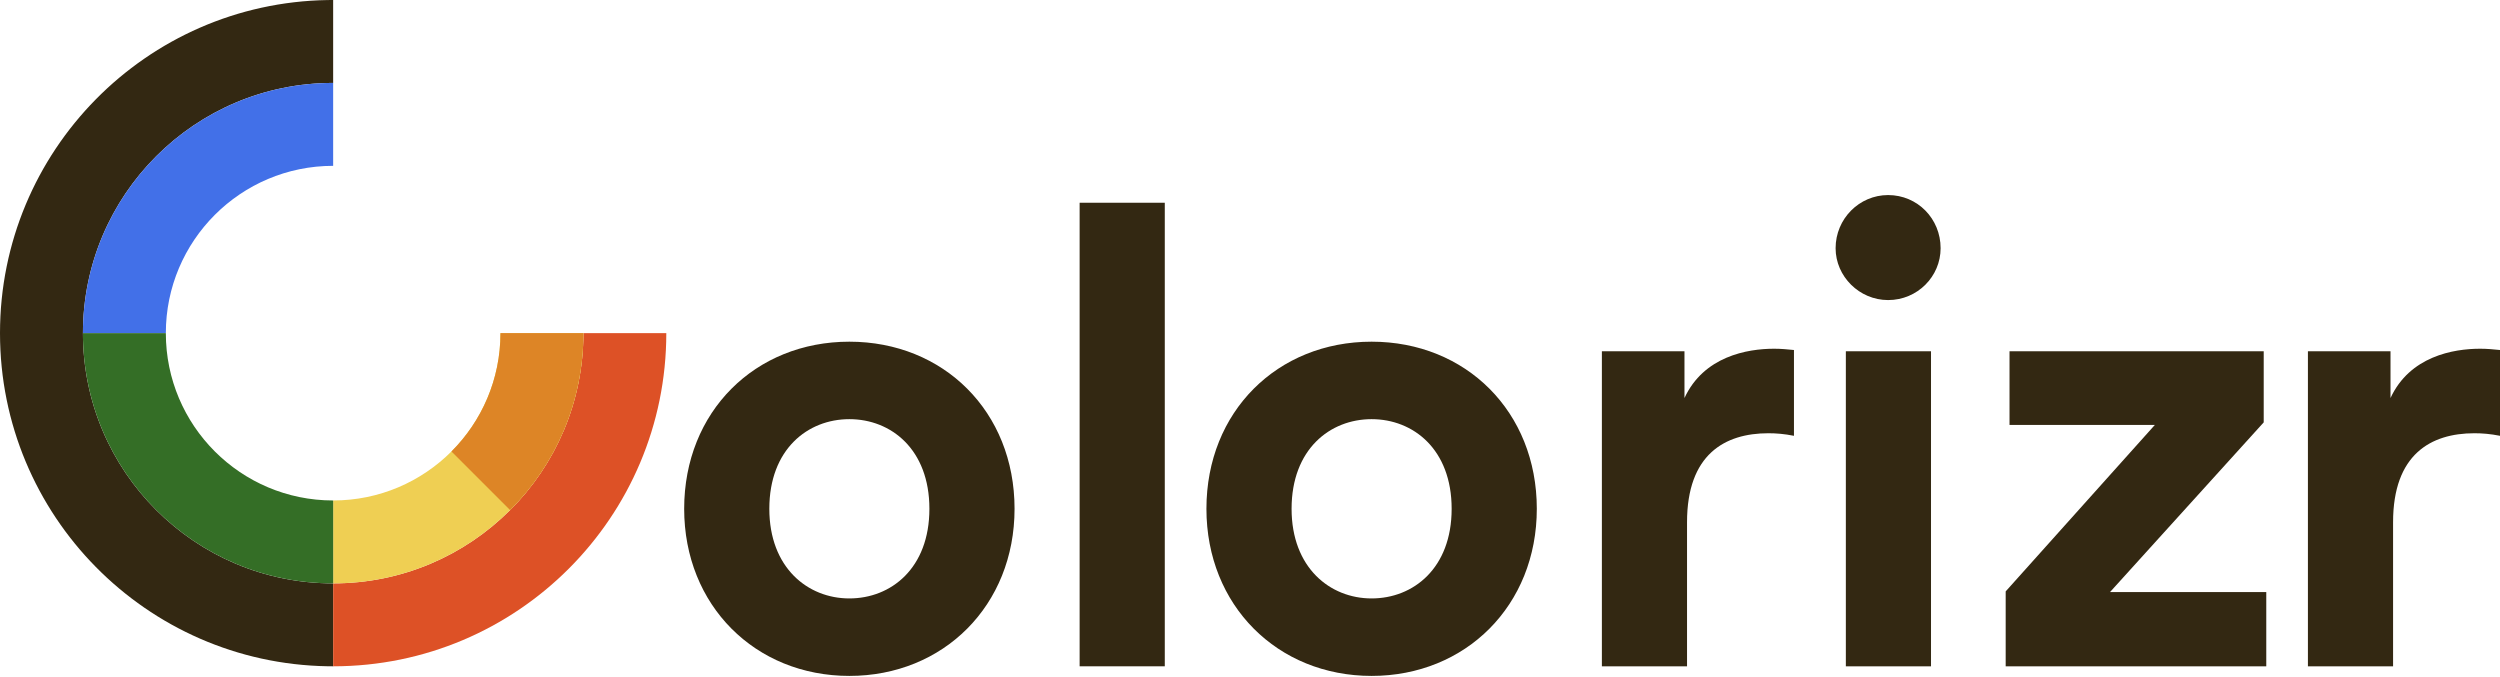
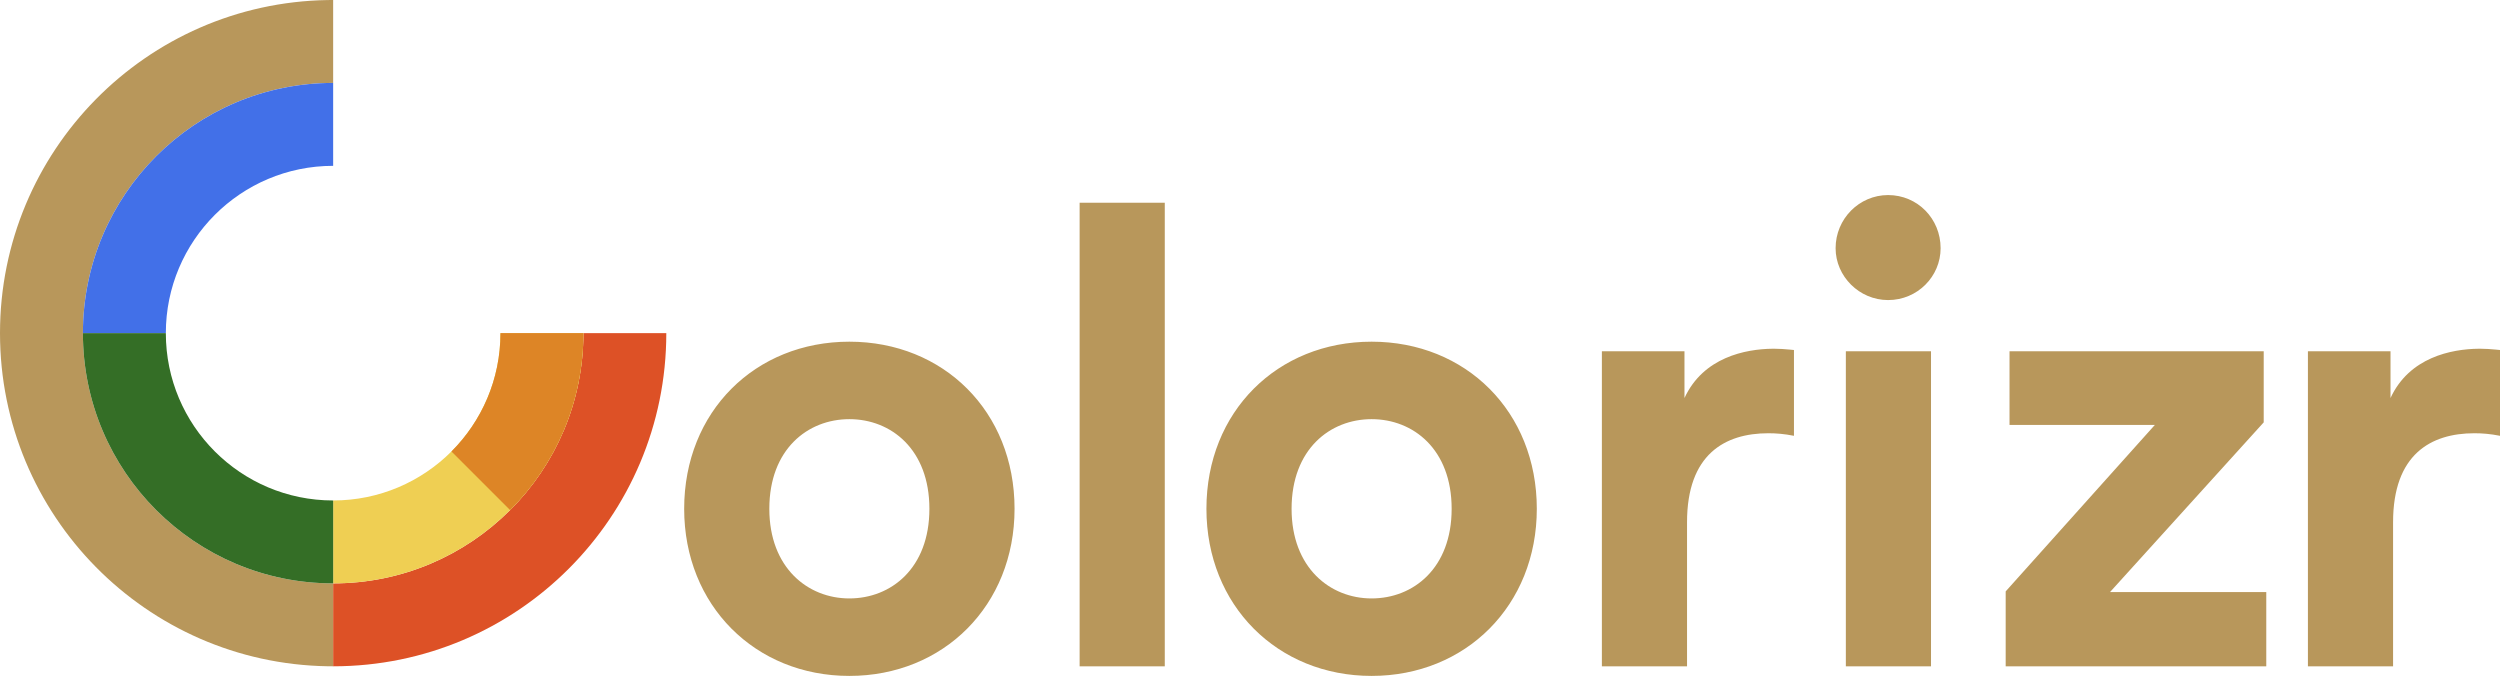
<svg xmlns="http://www.w3.org/2000/svg" width="1024px" height="277px" viewBox="0 0 1024 277" version="1.1">
-   <g>
-     <path d="M136.459,0 L136.459,33.963 C79.852,33.963 33.963,79.852 33.963,136.459 C33.963,193.066 79.852,238.956 136.459,238.956 L136.459,272.918 L134.203,272.901 C59.879,271.696 0,211.07 0,136.459 C0,61.849 59.879,1.223 134.203,0.018 L136.459,0 Z" fill="#332812" />
-     <path d="M272.919,136.459 C272.919,211.824 211.824,272.919 136.459,272.919 L136.459,238.956 C193.066,238.956 238.956,193.066 238.956,136.459 L272.919,136.459 Z" fill="#DD5126" />
-     <path d="M136.459,33.963 L136.459,67.926 C98.61,67.926 67.926,98.61 67.926,136.459 L33.963,136.459 C33.963,79.852 79.852,33.963 136.459,33.963 Z" fill="#4270E8" />
-     <path d="M238.956,136.459 C238.956,193.066 193.066,238.956 136.459,238.956 L136.459,204.992 C174.309,204.992 204.992,174.309 204.992,136.459 L238.956,136.459 Z" fill="#EFCF53" />
-     <path d="M67.926,136.459 C67.926,174.309 98.61,204.992 136.459,204.992 L136.459,238.956 C79.852,238.956 33.963,193.066 33.963,136.459 L67.926,136.459 Z" fill="#346E26" />
-     <path d="M238.956,136.459 C238.956,164.763 227.483,190.387 208.935,208.935 L184.92,184.92 C197.322,172.518 204.992,155.384 204.992,136.459 L238.956,136.459 Z" fill="#DD8526" />
-     <path d="M347.899,245.119 C330.852,245.119 315.117,232.531 315.117,208.403 C315.117,184.013 330.852,171.687 347.899,171.687 C364.946,171.687 380.681,184.013 380.681,208.403 C380.681,232.793 364.946,245.119 347.899,245.119 Z M347.899,139.954 C309.347,139.954 280.236,168.54 280.236,208.403 C280.236,248.004 309.347,276.853 347.899,276.853 C386.451,276.853 415.562,248.004 415.562,208.403 C415.562,168.54 386.451,139.954 347.899,139.954 Z" fill="#332812" />
-     <polygon fill="#332812" points="477.094 272.919 477.094 83.044 442.214 83.044 442.214 272.919" />
-     <path d="M561.814,245.119 C544.767,245.119 529.032,232.531 529.032,208.403 C529.032,184.013 544.767,171.687 561.814,171.687 C578.861,171.687 594.596,184.013 594.596,208.403 C594.596,232.793 578.861,245.119 561.814,245.119 Z M561.814,139.954 C523.262,139.954 494.152,168.54 494.152,208.403 C494.152,248.004 523.262,276.853 561.814,276.853 C600.366,276.853 629.477,248.004 629.477,208.403 C629.477,168.54 600.366,139.954 561.814,139.954 Z" fill="#332812" />
-     <path d="M734.806,143.363 C732.184,143.101 729.561,142.839 726.676,142.839 C715.661,142.839 697.828,145.986 689.96,163.033 L689.96,143.888 L656.129,143.888 L656.129,272.919 L691.009,272.919 L691.009,213.911 C691.009,186.111 706.482,177.457 724.316,177.457 C727.463,177.457 730.872,177.719 734.806,178.506 L734.806,143.363 Z" fill="#332812" />
-     <path d="M790.94,272.919 L790.94,143.888 L756.06,143.888 L756.06,272.919 L790.94,272.919 Z M751.864,101.664 C751.864,113.204 761.567,122.907 773.369,122.907 C785.433,122.907 794.874,113.204 794.874,101.664 C794.874,89.601 785.433,79.897 773.369,79.897 C761.567,79.897 751.864,89.601 751.864,101.664 Z" fill="#332812" />
-     <polygon fill="#332812" points="928.265 272.919 928.265 242.497 864.274 242.497 927.216 172.999 927.216 143.888 823.1 143.888 823.1 174.048 882.632 174.048 821.526 242.235 821.526 272.919" />
-     <path d="M1024,143.363 C1021.377,143.101 1018.755,142.839 1015.87,142.839 C1004.855,142.839 987.022,145.986 979.154,163.033 L979.154,143.888 L945.323,143.888 L945.323,272.919 L980.203,272.919 L980.203,213.911 C980.203,186.111 995.676,177.457 1013.51,177.457 C1016.657,177.457 1020.066,177.719 1024,178.506 L1024,143.363 Z" fill="#332812" />
+   <g stroke="none" fill="none" transform="translate(0, 0)">
+     <g stroke-width="1" fill-rule="evenodd">
+       <path d="M136.459,0 L136.459,33.963 C79.852,33.963 33.963,79.852 33.963,136.459 C33.963,193.066 79.852,238.956 136.459,238.956 L136.459,272.918 L134.203,272.901 C59.879,271.696 0,211.07 0,136.459 C0,61.849 59.879,1.223 134.203,0.018 L136.459,0 Z" fill="#B8975B" />
+       <path d="M272.919,136.459 C272.919,211.824 211.824,272.919 136.459,272.919 L136.459,238.956 C193.066,238.956 238.956,193.066 238.956,136.459 L272.919,136.459 Z" fill="#DD5126" />
+       <path d="M136.459,33.963 L136.459,67.926 C98.61,67.926 67.926,98.61 67.926,136.459 L33.963,136.459 C33.963,79.852 79.852,33.963 136.459,33.963 Z" fill="#4270E8" />
+       <path d="M238.956,136.459 C238.956,193.066 193.066,238.956 136.459,238.956 L136.459,204.992 C174.309,204.992 204.992,174.309 204.992,136.459 L238.956,136.459 Z" fill="#EFCF53" />
+       <path d="M67.926,136.459 C67.926,174.309 98.61,204.992 136.459,204.992 L136.459,238.956 C79.852,238.956 33.963,193.066 33.963,136.459 L67.926,136.459 Z" fill="#346E26" />
+       <path d="M238.956,136.459 C238.956,164.763 227.483,190.387 208.935,208.935 L184.92,184.92 C197.322,172.518 204.992,155.384 204.992,136.459 L238.956,136.459 Z" fill="#DD8526" />
+     </g>
+     <path d="M347.899,245.119 C330.852,245.119 315.117,232.531 315.117,208.403 C315.117,184.013 330.852,171.687 347.899,171.687 C364.946,171.687 380.681,184.013 380.681,208.403 C380.681,232.793 364.946,245.119 347.899,245.119 Z M347.899,139.954 C309.347,139.954 280.236,168.54 280.236,208.403 C280.236,248.004 309.347,276.853 347.899,276.853 C386.451,276.853 415.562,248.004 415.562,208.403 C415.562,168.54 386.451,139.954 347.899,139.954 Z M477.094,272.919 L477.094,83.044 L442.214,83.044 L442.214,272.919 L477.094,272.919 Z M561.814,245.119 C544.767,245.119 529.032,232.531 529.032,208.403 C529.032,184.013 544.767,171.687 561.814,171.687 C578.861,171.687 594.596,184.013 594.596,208.403 C594.596,232.793 578.861,245.119 561.814,245.119 Z M561.814,139.954 C523.262,139.954 494.152,168.54 494.152,208.403 C494.152,248.004 523.262,276.853 561.814,276.853 C600.366,276.853 629.477,248.004 629.477,208.403 C629.477,168.54 600.366,139.954 561.814,139.954 Z M734.806,178.506 L734.806,143.363 L733.055,143.191 C731.005,142.998 728.92,142.839 726.676,142.839 L726.007,142.843 C714.952,142.97 697.671,146.327 689.96,163.033 L689.96,143.888 L656.129,143.888 L656.129,272.919 L691.009,272.919 L691.009,213.911 C691.009,186.111 706.482,177.457 724.316,177.457 C727.463,177.457 730.872,177.719 734.806,178.506 Z M790.94,272.919 L790.94,143.888 L756.06,143.888 L756.06,272.919 L790.94,272.919 Z M751.864,101.664 C751.864,113.204 761.567,122.907 773.369,122.907 C785.433,122.907 794.874,113.204 794.874,101.664 C794.874,89.601 785.433,79.897 773.369,79.897 C761.567,79.897 751.864,89.601 751.864,101.664 Z M928.265,272.919 L928.265,242.497 L864.274,242.497 L927.216,172.999 L927.216,143.888 L823.1,143.888 L823.1,174.048 L882.632,174.048 L821.526,242.235 L821.526,272.919 L928.265,272.919 Z M1024,178.506 L1024,143.363 L1022.249,143.191 C1020.199,142.998 1018.114,142.839 1015.87,142.839 L1015.201,142.843 C1004.146,142.97 986.864,146.327 979.154,163.033 L979.154,143.888 L945.323,143.888 L945.323,272.919 L980.203,272.919 L980.203,213.911 C980.203,186.111 995.676,177.457 1013.51,177.457 C1016.657,177.457 1020.066,177.719 1024,178.506 Z" fill="#B8975B" fill-rule="nonzero" />
  </g>
</svg>
